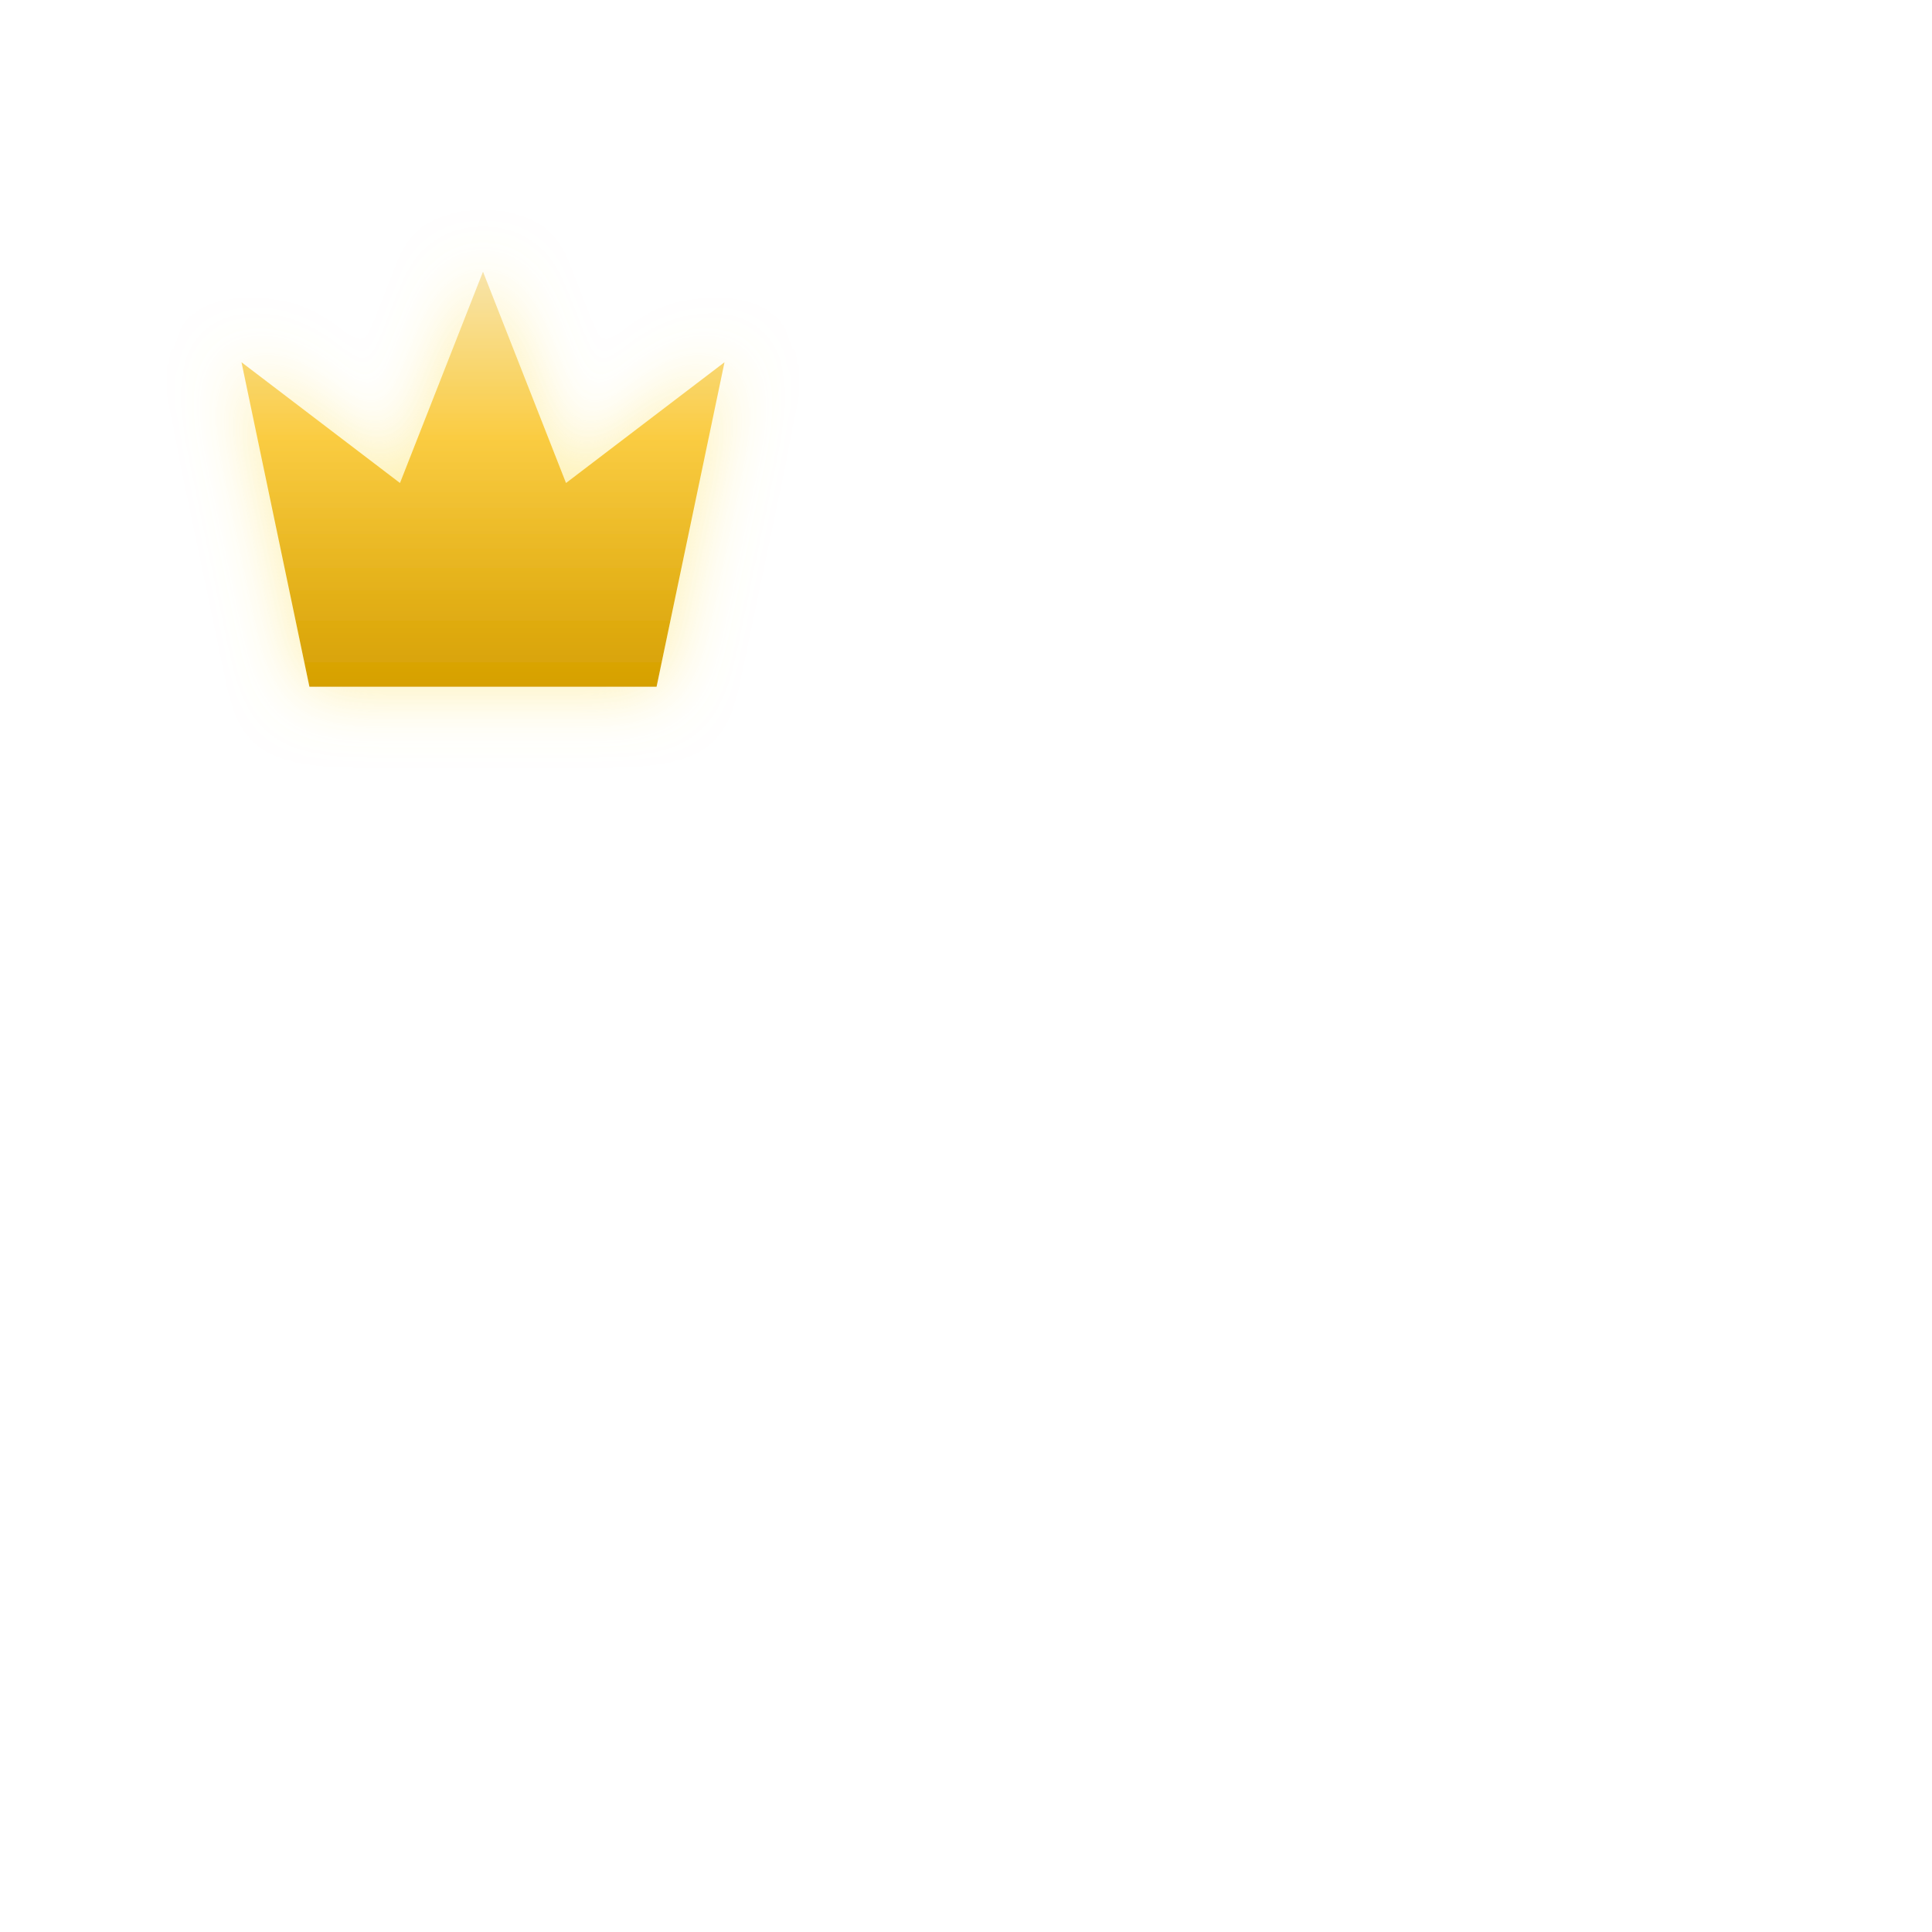
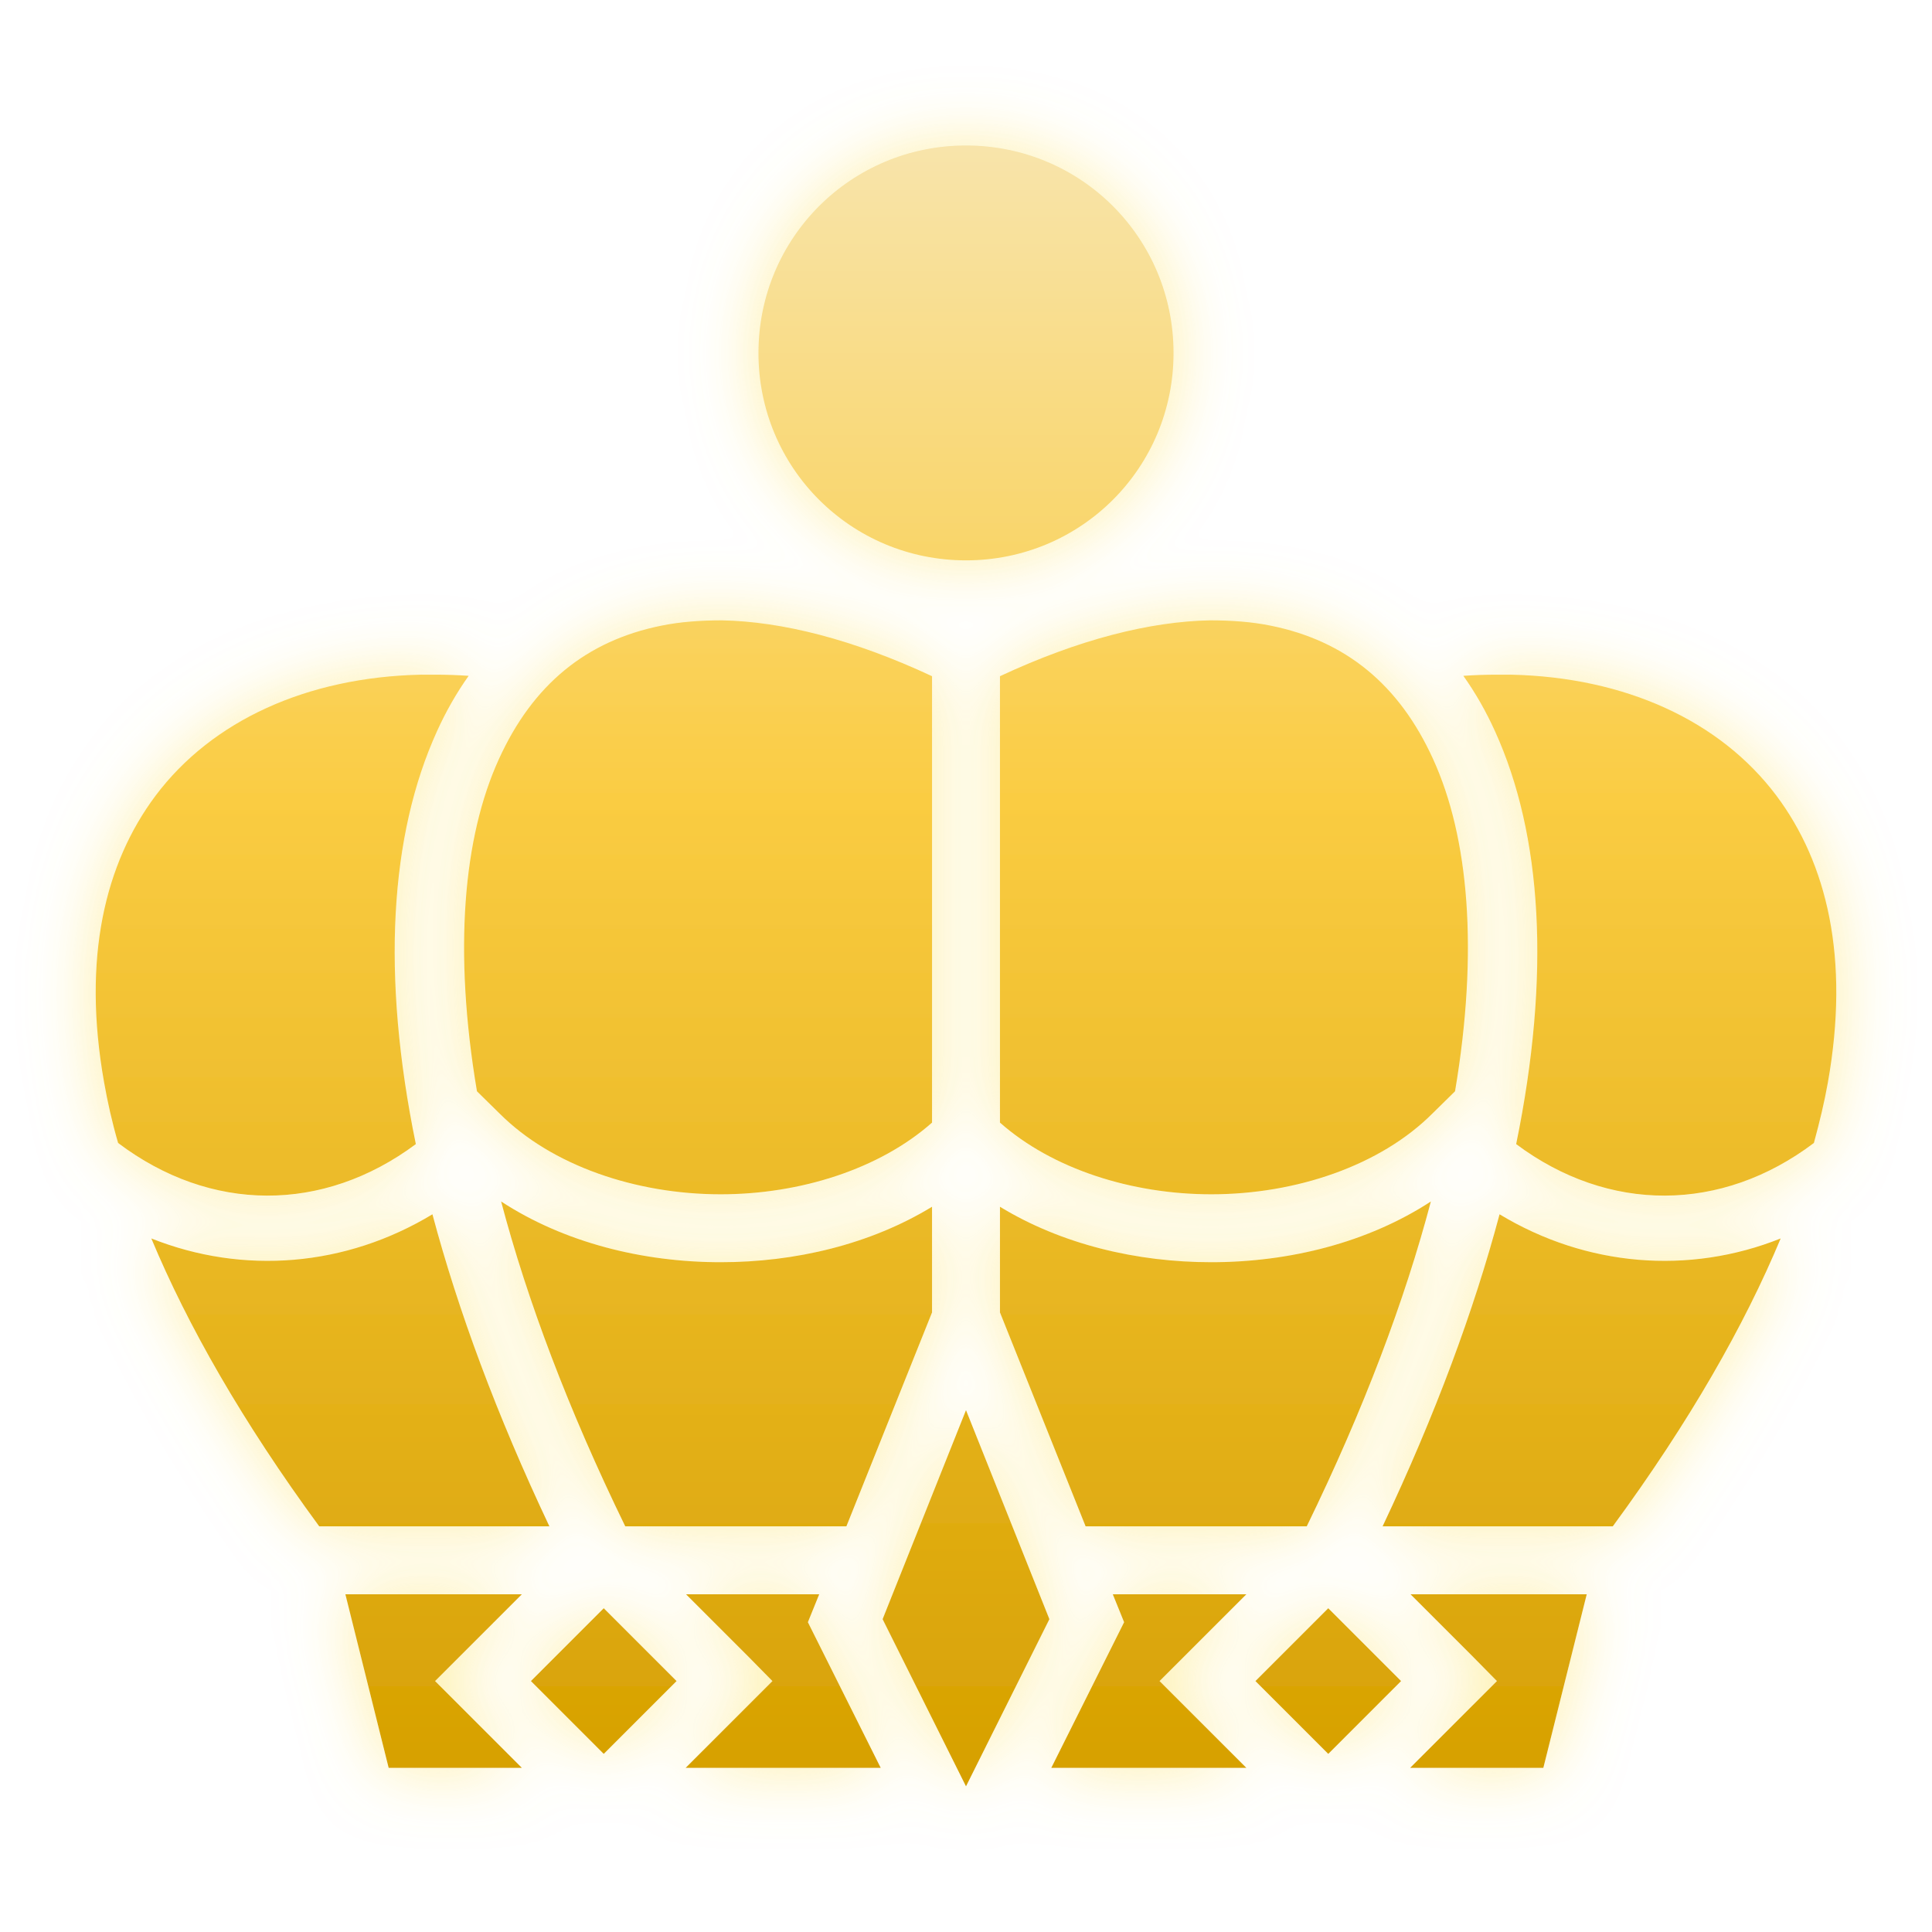
<svg xmlns="http://www.w3.org/2000/svg" viewBox="0 0 512 512" width="256" height="256">
  <defs>
    <linearGradient id="g_crown" x1="0.5" y1="0" x2="0.5" y2="1">
      <stop offset="0" stop-color="#f8e4aa" />
      <stop offset="0.4" stop-color="#facc42" />
      <stop offset="1" stop-color="#d6a000" />
    </linearGradient>
    <filter id="gw_crown" x="-22%" y="-22%" width="144%" height="144%">
      <feGaussianBlur stdDeviation="9" result="blur" />
      <feColorMatrix in="blur" type="matrix" values="0 0 0 0 0.978  0 0 0 0 0.764  0 0 0 0 0.123  0 0 0 0.55 0" result="gc" />
      <feMerge>
        <feMergeNode in="gc" />
        <feMergeNode in="SourceGraphic" />
      </feMerge>
    </filter>
  </defs>
  <g filter="url(#gw_crown)">
-     <path fill="url(#g_crown)" d="M64 96l18 86h92l18-86-42 32-22-56-22 56z" />
+     <path fill="url(#g_crown)" d="M256 38.55c-30.5 0-55 24.52-55 55 0 30.45 24.5 54.95 55 54.95s55-24.5 55-54.95c0-30.48-24.5-55-55-55zM191.3 164.4c-5.7 0-11.1.4-16 1.4-19.9 4-34.1 15.6-43.1 35.4-9.4 20.6-12.1 50.6-5.8 88l6 5.9c13.8 13.8 36.1 21.4 58.6 21.4 21.1 0 42.1-6.7 56-19V179.2c-21-9.8-39.8-14.5-55.7-14.8zm129.4 0c-15.9.3-34.7 5-55.7 14.8v118.3c13.9 12.3 34.9 19 56 19 22.5 0 44.8-7.6 58.6-21.4l6-5.9c6.3-37.4 3.6-67.4-5.8-88-9-19.8-23.2-31.4-43.1-35.4-4.9-1-10.3-1.4-16-1.4zm-209.1 14.4h-.2c-30 .7-55.2 12.1-70.2 32.1-13.3 17.8-19.5 42.9-13.6 76 .9 5.1 2.1 10.5 3.7 16 24.5 18.5 54.3 18.6 78.9.3-9.2-44.8-6.9-81.9 5.6-109.4 2.4-5.3 5.2-10.2 8.4-14.7-2.9-.2-5.8-.3-8.6-.3H111.7c-.1 0-.1-.1-.1 0zm288.8 0c0-.1 0 0-.1 0H396.4c-2.8 0-5.7.1-8.6.3 3.2 4.5 6 9.4 8.4 14.7 12.5 27.5 14.8 64.6 5.6 109.4 24.5 18.3 54.4 18.2 78.9-.3 1.5-5.5 2.8-10.9 3.7-16 5.9-33.1-.3-58.2-13.6-76-15-20-40.2-31.4-70.2-32.1h-.2zM132.8 318.4c6.9 26.1 17.7 54.9 32.9 86.1h58.6l22.7-56.7v-28c-16.4 10-36.3 14.7-56 14.7-20.7 0-41.5-5.2-58.2-16.1zm246.4 0c-16.7 10.9-37.5 16.1-58.2 16.1-19.7 0-39.6-4.7-56-14.7v28l22.7 56.7h58.6c15.2-31.2 26-60 32.9-86.1zm-264.6 3.4c-23 13.9-50.1 16.1-74.5 6.4 9.6 23 24.1 48.5 44.5 76.3h61c-14-29.6-24.2-57.2-31-82.7zm282.8 0c-6.8 25.5-17 53.1-31 82.7h61c20.4-27.8 34.9-53.3 44.5-76.3-24.3 9.7-51.5 7.5-74.5-6.4zM256 373.7l-22.1 55.4 22.1 44.3 22.1-44.3zM91.53 422.5l11.47 46h35.3l-23-23 23-23zm90.27 0l16.6 16.6 6.3 6.4-23 23h51.7l-19.3-38.6 3-7.4zm113.1 0l1.5 3.7 1.5 3.7-19.3 38.6h51.7l-23-23 23-23zm78.9 0l16.6 16.6 6.3 6.4-23 23H409l11.5-46zM160 426.2l-19.3 19.3 19.3 19.3 19.3-19.3zm192 0l-19.3 19.3 19.3 19.3 19.3-19.3z" />
  </g>
</svg>
